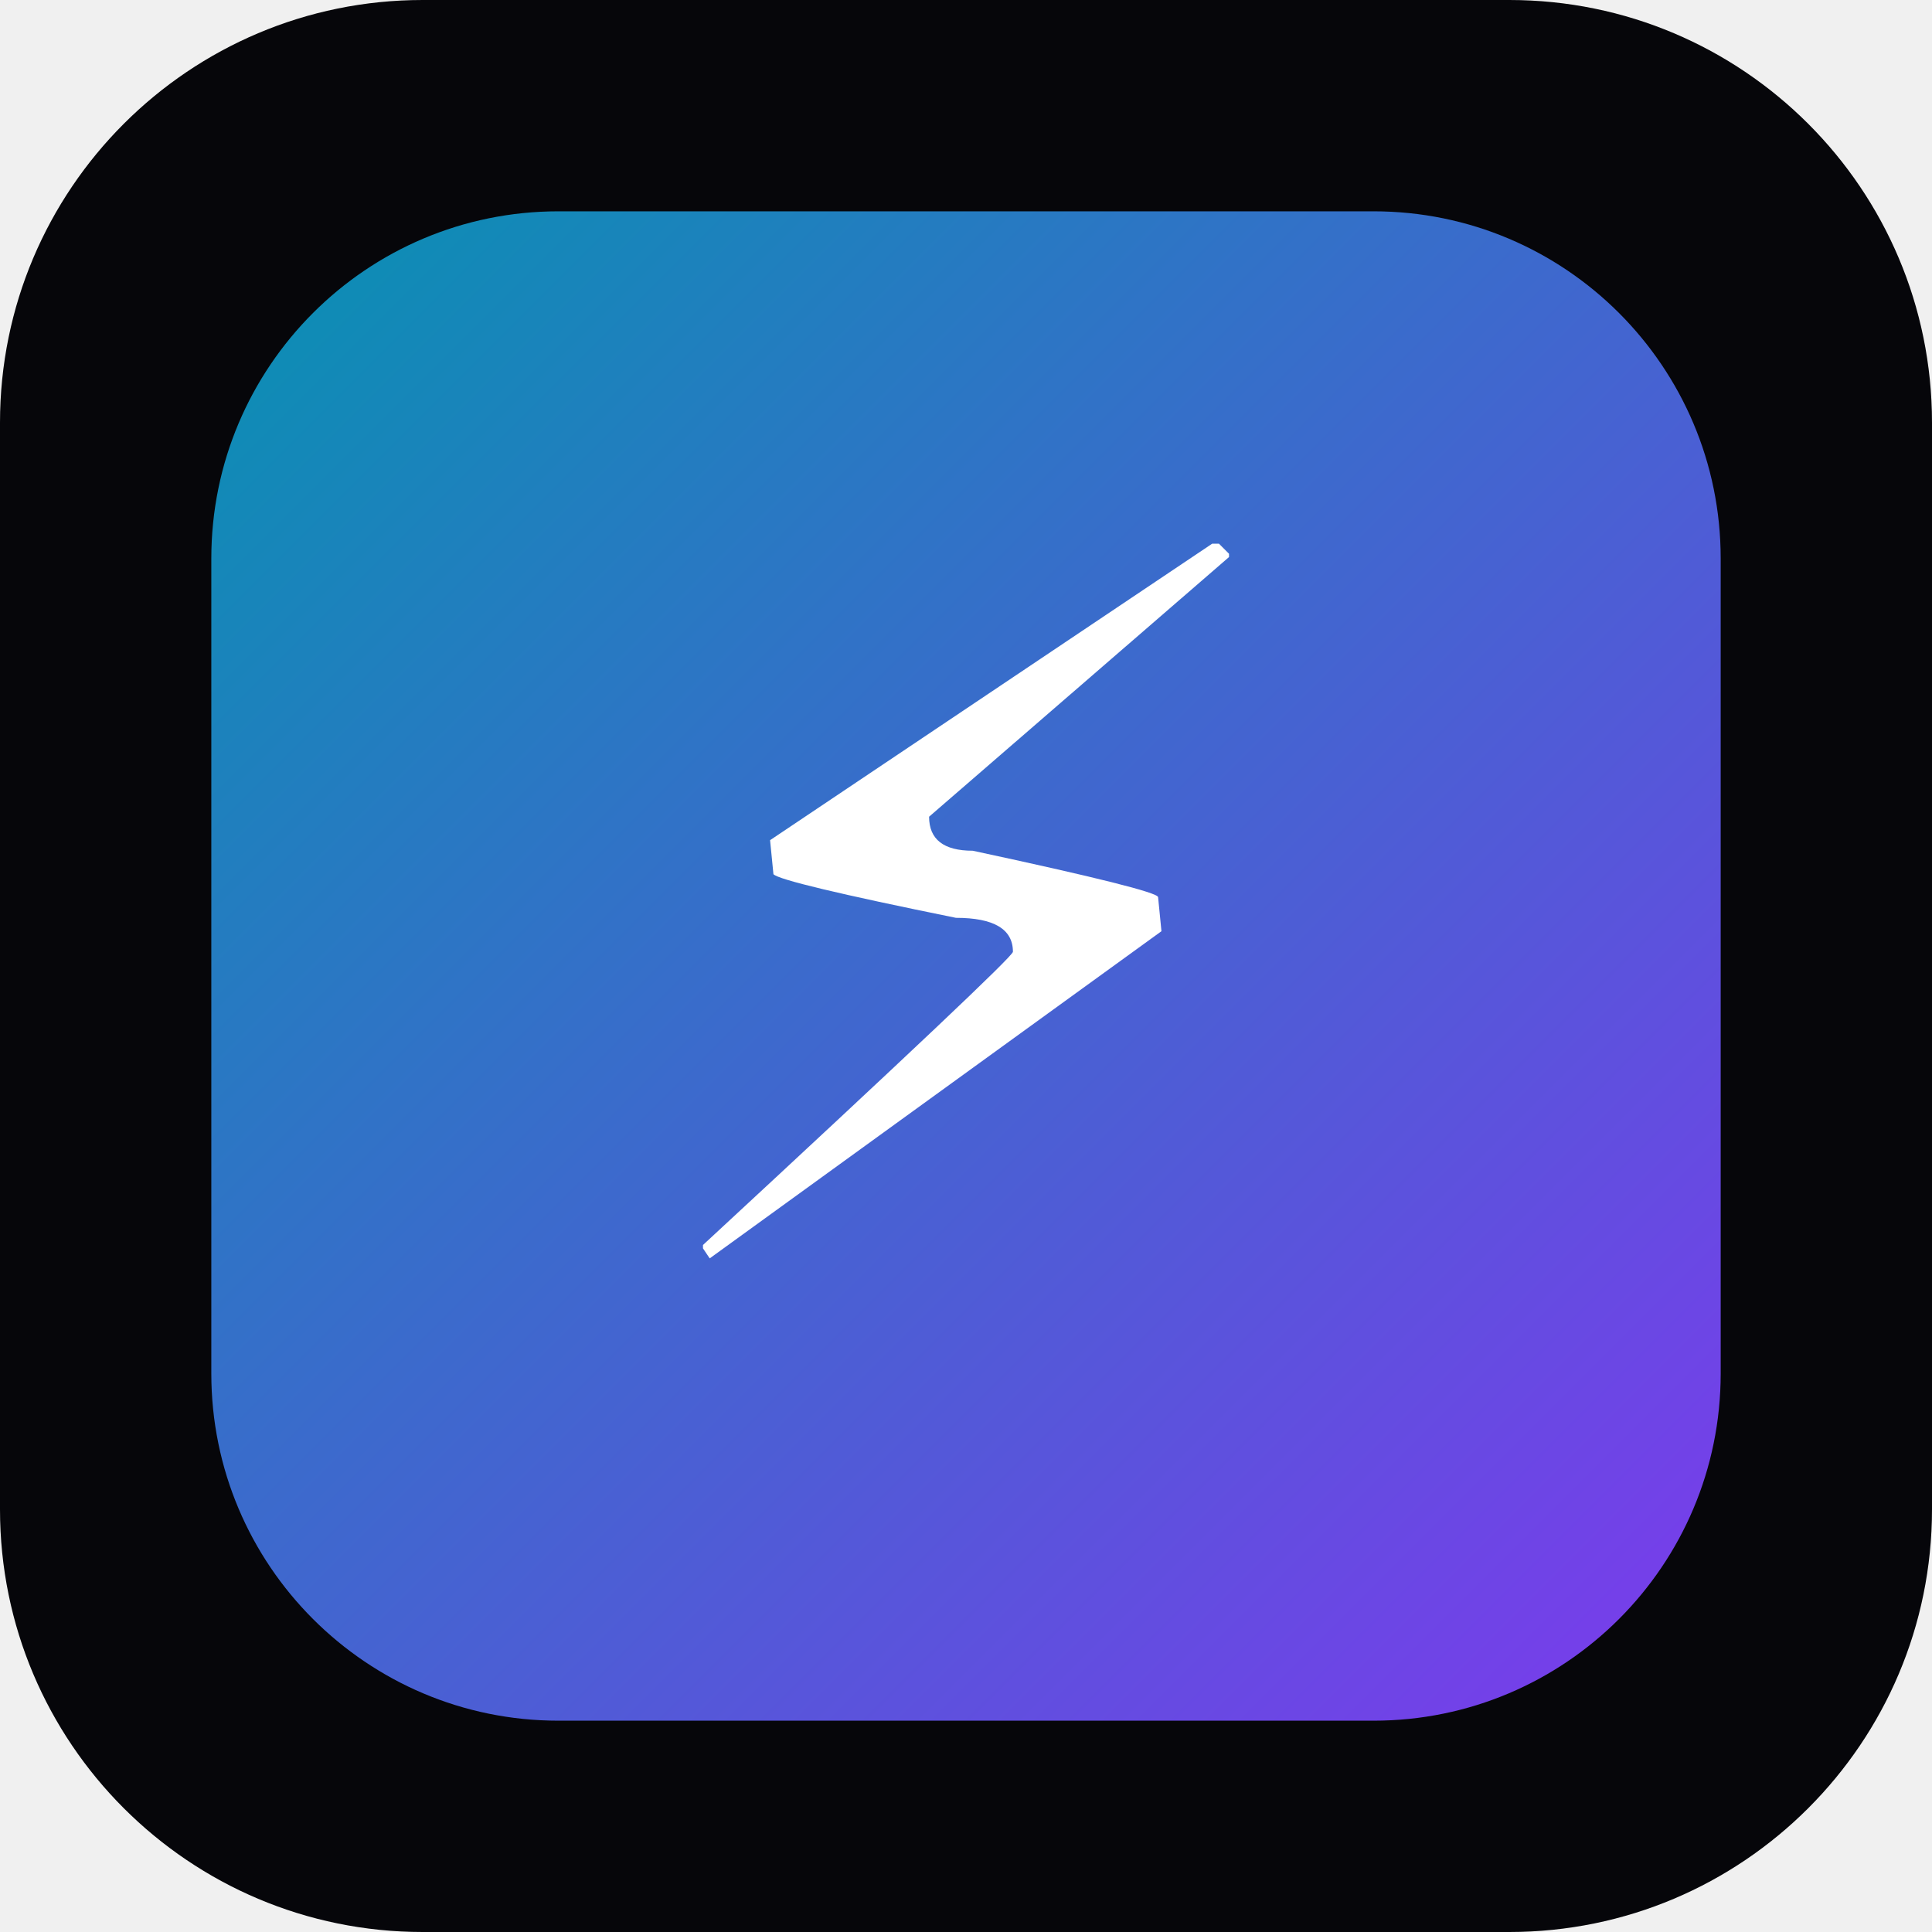
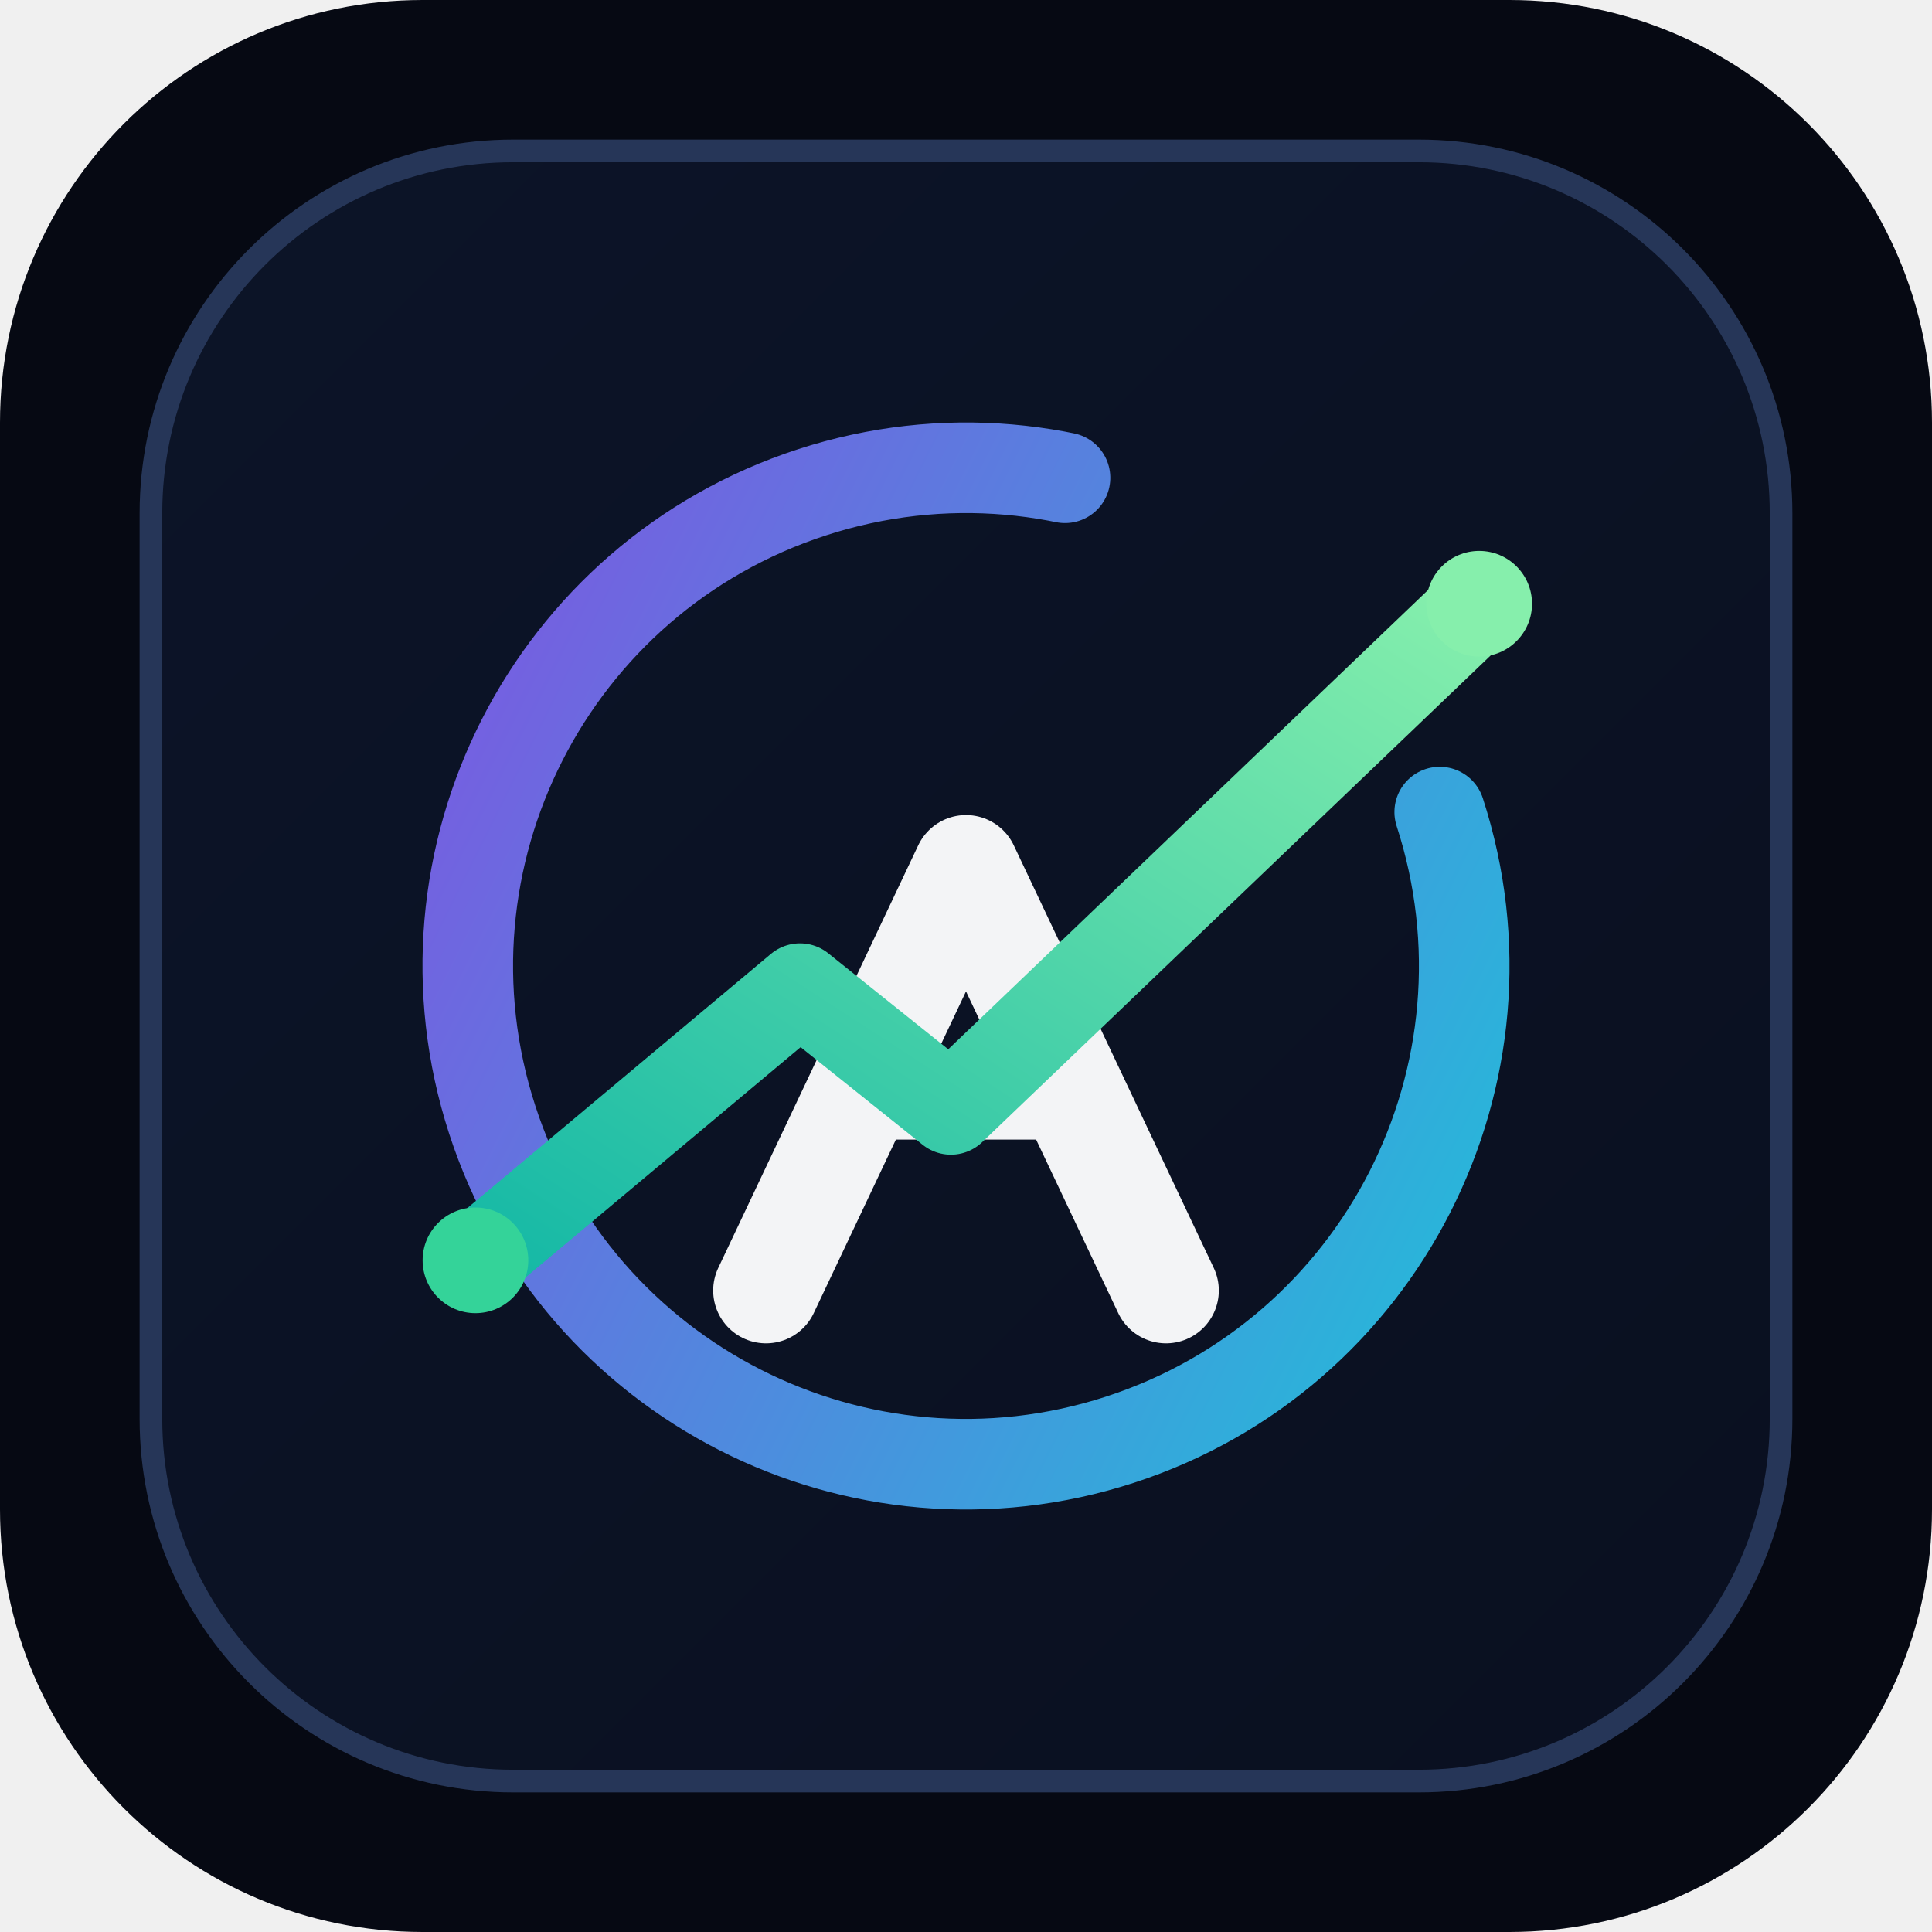
- <svg xmlns="http://www.w3.org/2000/svg" viewBox="0 0 512 512">
+ <svg xmlns="http://www.w3.org/2000/svg" viewBox="0 0 512 512" role="img" aria-label="Algobets app icon">
  <defs>
-     <linearGradient id="g" x1="0" y1="0" x2="1" y2="1">
-       <stop offset="0%" stop-color="#0891b2" />
-       <stop offset="100%" stop-color="#7c3aed" />
+     <linearGradient id="ring" x1="0" y1="0" x2="1" y2="1">
+       <stop offset="0%" stop-color="#8B5CF6" />
+       <stop offset="100%" stop-color="#22D3EE" />
+     </linearGradient>
+     <linearGradient id="line" x1="0" y1="1" x2="1" y2="0">
+       <stop offset="0%" stop-color="#14B8A6" />
+       <stop offset="100%" stop-color="#86EFAC" />
+     </linearGradient>
+     <linearGradient id="panel" x1="0" y1="0" x2="1" y2="1">
+       <stop offset="0%" stop-color="#0C1428" />
+       <stop offset="100%" stop-color="#0A1020" />
    </linearGradient>
  </defs>
-   <rect width="512" height="512" rx="112" fill="#06060a" />
-   <rect x="56" y="56" width="400" height="400" rx="92" fill="url(#g)" />
-   <text x="256" y="334" text-anchor="middle" font-size="260" font-family="Arial, sans-serif" fill="#ffffff">⚡</text>
+   <rect width="512" height="512" rx="112" fill="#060913" />
+   <rect x="40" y="40" width="432" height="432" rx="96" fill="url(#panel)" stroke="#263658" stroke-width="6" />
+   <circle cx="256" cy="256" r="132" fill="none" stroke="url(#ring)" stroke-opacity="0.9" stroke-width="24" stroke-linecap="round" stroke-dasharray="690 220" transform="rotate(-18 256 256)" />
+   <path d="M203 342 L256 230 L309 342" fill="none" stroke="#F3F4F6" stroke-width="28" stroke-linecap="round" stroke-linejoin="round" />
+   <path d="M226 292 H286" stroke="#F3F4F6" stroke-width="20" stroke-linecap="round" />
+   <path d="M126 334 L212 262 L252 294 L392 160" fill="none" stroke="url(#line)" stroke-width="24" stroke-linecap="round" stroke-linejoin="round" />
+   <circle cx="126" cy="334" r="14" fill="#34D399" />
+   <circle cx="392" cy="160" r="14" fill="#86EFAC" />
</svg>
